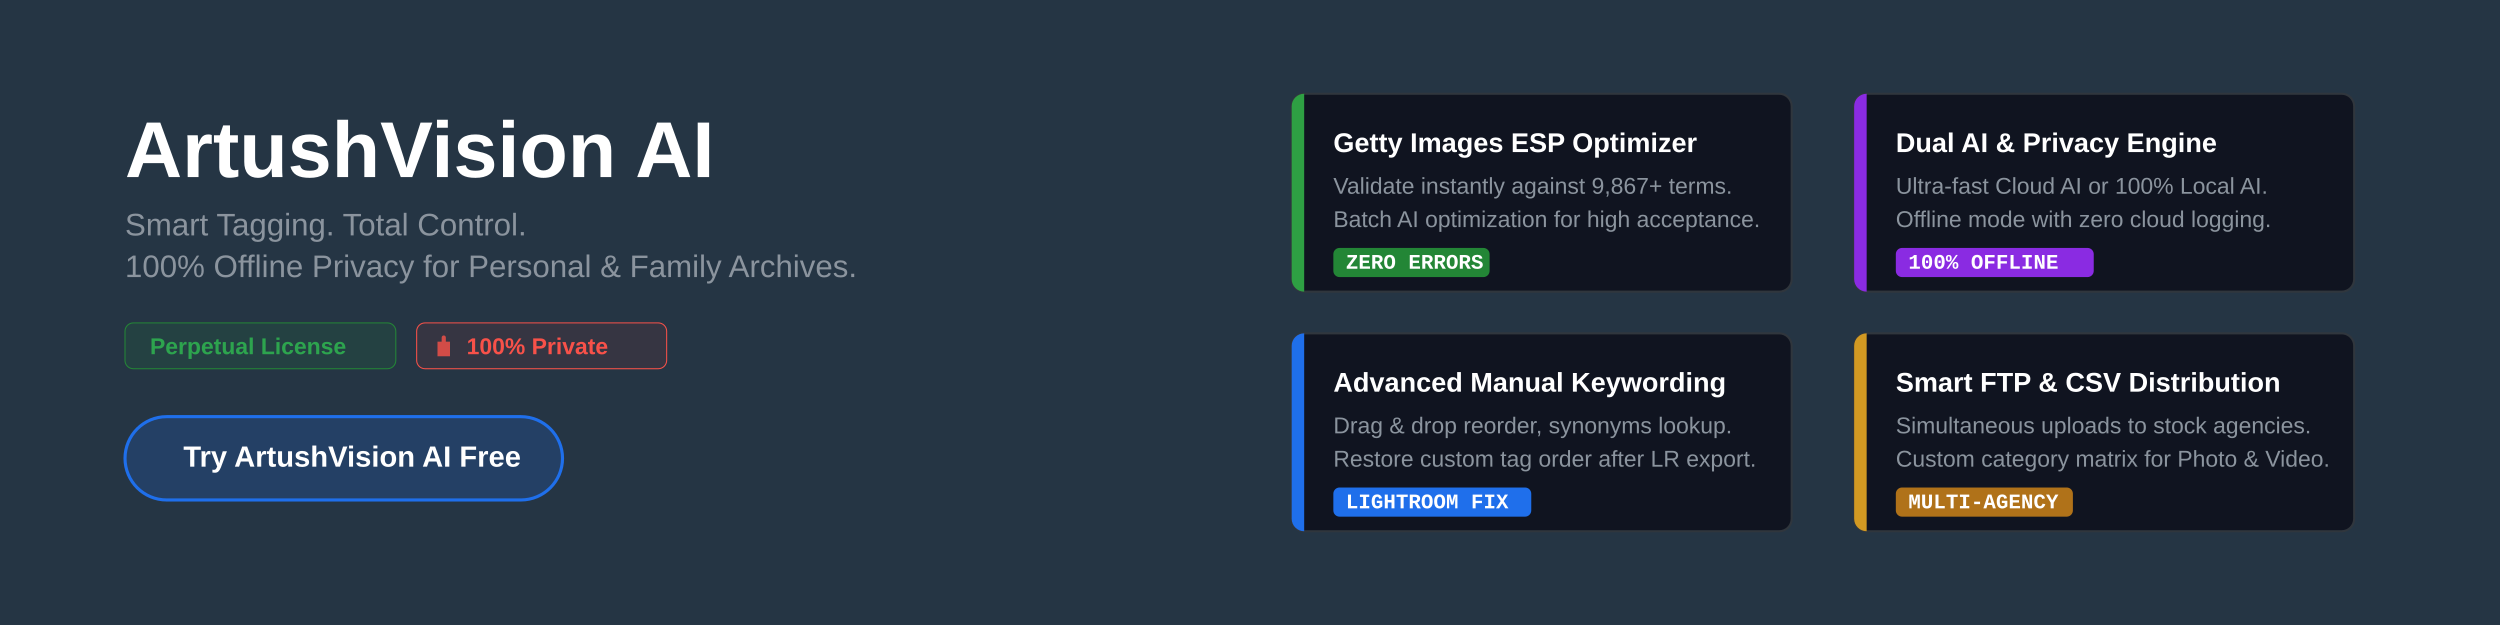
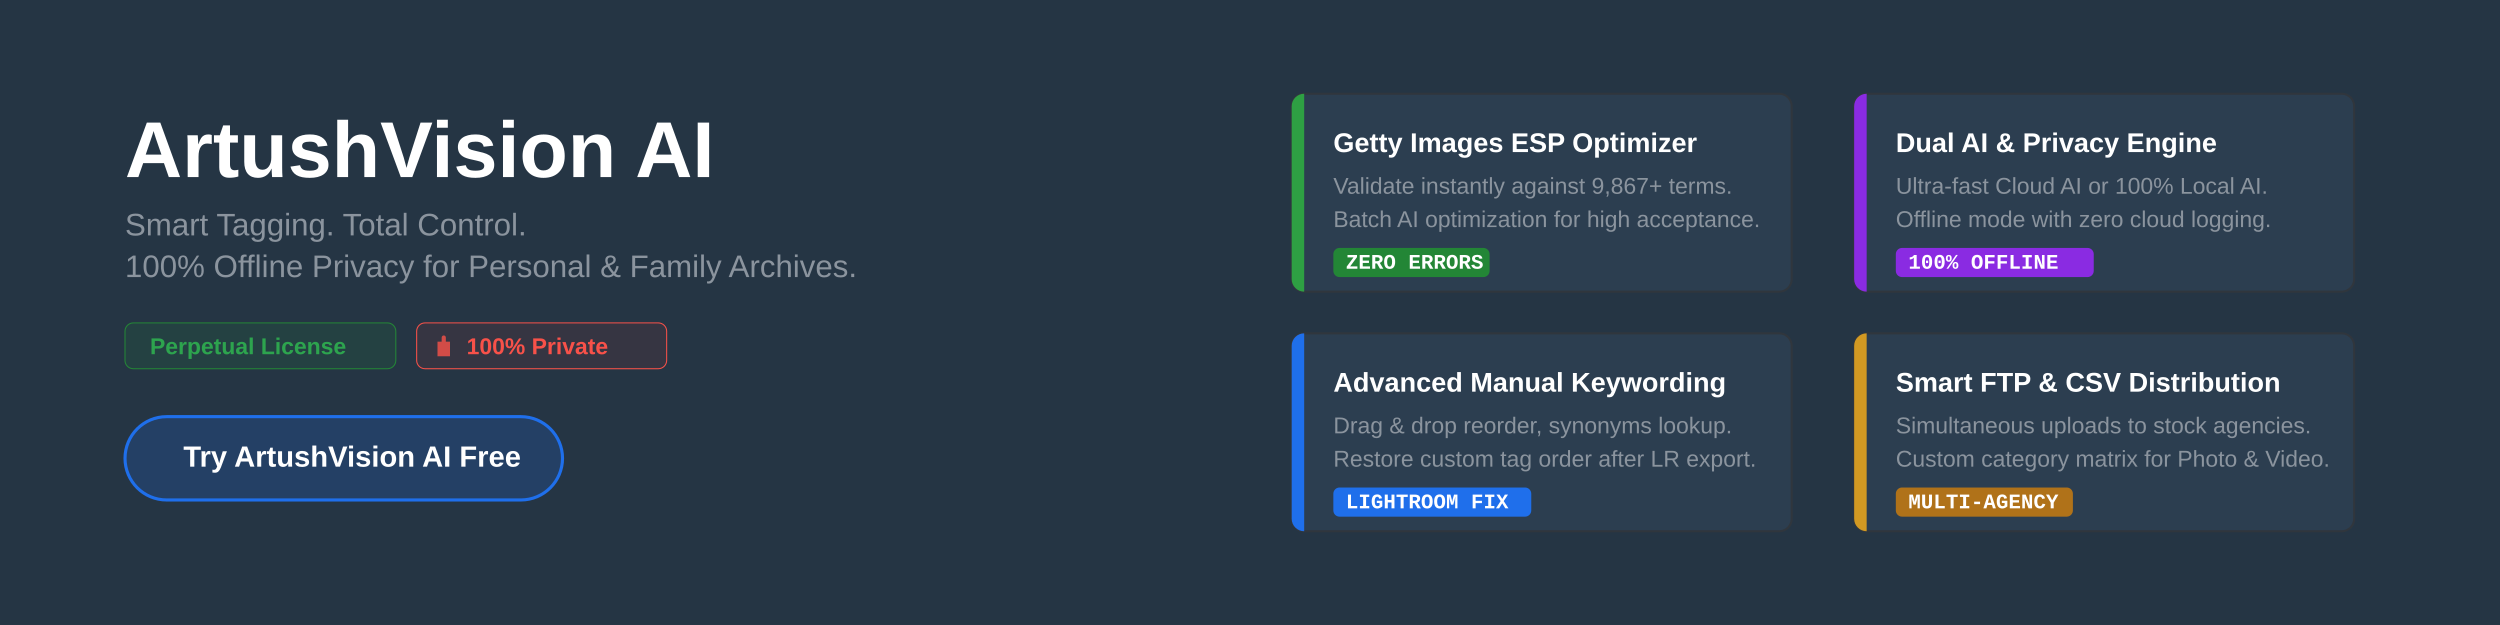
<svg xmlns="http://www.w3.org/2000/svg" id="Vrstva_1" version="1.1" viewBox="0 0 841.89 210.47">
  <defs>
    <style>
      .st0 {
        fill: #2da44e;
      }

      .st0, .st1, .st2 {
        font-size: 7.72px;
      }

      .st0, .st1, .st2, .st3, .st4, .st5, .st6, .st7 {
        isolation: isolate;
      }

      .st0, .st2, .st3, .st4, .st5 {
        font-family: Arial-BoldMT, Arial;
      }

      .st0, .st2, .st3, .st4, .st5, .st6 {
        font-weight: 700;
      }

      .st8 {
        fill: #2ea043;
      }

      .st1, .st7 {
        fill: #8b949e;
        font-family: ArialMT, Arial;
      }

      .st9 {
        fill: #b07219;
      }

      .st10 {
+         fill: #2c3e50;
+         stroke: #30363d;
+         stroke-width: .7px;
+       }
+ 
+       .st10, .st11, .st12, .st13 {
+         stroke-miterlimit: 2.81;
+       }
+ 
+       .st11 {
        fill-opacity: .2;
        stroke: #1f6feb;
        stroke-width: 1.05px;
      }

-       .st10, .st11 {
+       .st11, .st14 {
        fill: #1f6feb;
-       }
- 
-       .st10, .st12, .st13, .st14 {
-         stroke-miterlimit: 2.81;
      }

      .st2, .st15 {
        fill: #f85149;
      }

      .st16 {
        fill: #8a2be2;
      }

      .st17 {
        fill: #d29922;
      }

      .st3 {
        font-size: 26.66px;
      }

      .st3, .st4, .st5, .st6 {
        fill: #fff;
      }

      .st12 {
        fill: #da3633;
        fill-opacity: .1;
        stroke: #f85149;
      }

      .st12, .st13 {
        stroke-width: .35px;
      }

      .st4 {
        font-size: 9.12px;
      }

      .st5 {
        font-size: 9.82px;
      }

      .st6 {
        font-family: CourierNewPS-BoldMT, 'Courier New';
        font-size: 7.02px;
      }

      .st13 {
        fill-opacity: .15;
        stroke: #238636;
      }

      .st13, .st18 {
        fill: #238636;
      }

      .st7 {
        font-size: 10.52px;
      }

      .st19 {
        fill: #253544;
      }

      .st15 {
        fill-opacity: .8;
-       }
- 
-       .st14 {
-         fill: #101420;
-         stroke: #30363d;
-         stroke-width: .7px;
      }
    </style>
  </defs>
  <rect class="st19" width="841.89" height="210.47" />
  <g>
    <text class="st3" transform="translate(42.09 59.63)">
      <tspan x="0" y="0">ArtushVision AI</tspan>
    </text>
    <text class="st7" transform="translate(42.09 79.28)">
      <tspan x="0" y="0">Smart Tagging. Total Control.</tspan>
    </text>
    <text class="st7" transform="translate(42.09 93.31)">
      <tspan x="0" y="0">100% Offline Privacy for Personal &amp; Family Archives.</tspan>
    </text>
    <g>
      <g>
        <rect class="st13" x="42.09" y="108.74" width="91.2" height="15.43" rx="2.81" ry="2.81" />
        <text class="st0" transform="translate(50.51 119.27)">
          <tspan x="0" y="0">Perpetual License</tspan>
        </text>
      </g>
      <g>
        <rect class="st12" x="140.31" y="108.74" width="84.19" height="15.43" rx="2.81" ry="2.81" />
        <path class="st15" d="M148.73,113.66v1.4h-1.4v4.91h4.21v-4.91h-1.4v-1.4c0-.39-.31-.7-.7-.7s-.7.31-.7.7Z" />
        <text class="st2" transform="translate(157.15 119.27)">
          <tspan x="0" y="0">100% Private</tspan>
        </text>
      </g>
    </g>
    <g>
-       <path class="st10" d="M56.13,140.31h119.27c7.75,0,14.03,6.28,14.03,14.03h0c0,7.75-6.28,14.03-14.03,14.03H56.13c-7.75,0-14.03-6.28-14.03-14.03h0c0-7.75,6.28-14.03,14.03-14.03Z" />
+       <path class="st11" d="M56.13,140.31h119.27c7.75,0,14.03,6.28,14.03,14.03h0c0,7.75-6.28,14.03-14.03,14.03H56.13c-7.75,0-14.03-6.28-14.03-14.03h0c0-7.75,6.28-14.03,14.03-14.03Z" />
      <text class="st5" transform="translate(61.74 157.15)">
        <tspan x="0" y="0">Try ArtushVision AI Free</tspan>
      </text>
    </g>
  </g>
  <g>
-     <rect class="st14" x="434.98" y="31.57" width="168.38" height="66.65" rx="4.21" ry="4.21" />
+     <rect class="st10" x="434.98" y="31.57" width="168.38" height="66.65" rx="4.21" ry="4.21" />
    <path class="st8" d="M434.98,35.78v58.23c0,2.32,1.88,4.21,4.21,4.21V31.57c-2.32,0-4.21,1.88-4.21,4.21" />
    <text class="st4" transform="translate(449.01 51.21)">
      <tspan x="0" y="0">Getty Images ESP Optimizer</tspan>
    </text>
    <text class="st1" transform="translate(449.01 65.25)">
      <tspan x="0" y="0">Validate instantly against 9,867+ terms.</tspan>
    </text>
    <text class="st1" transform="translate(449.01 76.47)">
      <tspan x="0" y="0">Batch AI optimization for high acceptance.</tspan>
    </text>
    <rect class="st18" x="449.01" y="83.49" width="52.62" height="9.82" rx="2.1" ry="2.1" />
    <text class="st6" transform="translate(453.22 90.5)">
      <tspan x="0" y="0">ZERO ERRORS</tspan>
    </text>
  </g>
  <g>
-     <rect class="st14" x="624.4" y="31.57" width="168.38" height="66.65" rx="4.21" ry="4.21" />
+     <rect class="st10" x="624.4" y="31.57" width="168.38" height="66.65" rx="4.21" ry="4.21" />
    <path class="st16" d="M624.4,35.78v58.23c0,2.32,1.88,4.21,4.21,4.21V31.57c-2.32,0-4.21,1.88-4.21,4.21" />
    <text class="st4" transform="translate(638.43 51.21)">
      <tspan x="0" y="0">Dual AI &amp; Privacy Engine</tspan>
    </text>
    <text class="st1" transform="translate(638.43 65.25)">
      <tspan x="0" y="0">Ultra-fast Cloud AI or 100% Local AI.</tspan>
    </text>
    <text class="st1" transform="translate(638.43 76.47)">
      <tspan x="0" y="0">Offline mode with zero cloud logging.</tspan>
    </text>
    <rect class="st16" x="638.43" y="83.49" width="66.65" height="9.82" rx="2.1" ry="2.1" />
    <text class="st6" transform="translate(642.64 90.5)">
      <tspan x="0" y="0">100% OFFLINE</tspan>
    </text>
  </g>
  <g>
-     <rect class="st14" x="434.98" y="112.25" width="168.38" height="66.65" rx="4.21" ry="4.21" />
-     <path class="st11" d="M434.98,116.46v58.23c0,2.32,1.88,4.21,4.21,4.21v-66.65c-2.32,0-4.21,1.88-4.21,4.21" />
+     <rect class="st10" x="434.98" y="112.25" width="168.38" height="66.65" rx="4.21" ry="4.21" />
+     <path class="st14" d="M434.98,116.46v58.23c0,2.32,1.88,4.21,4.21,4.21v-66.65c-2.32,0-4.21,1.88-4.21,4.21" />
    <text class="st4" transform="translate(449.01 131.9)">
      <tspan x="0" y="0">Advanced Manual Keywording</tspan>
    </text>
    <text class="st1" transform="translate(449.01 145.93)">
      <tspan x="0" y="0">Drag &amp; drop reorder, synonyms lookup.</tspan>
    </text>
    <text class="st1" transform="translate(449.01 157.15)">
      <tspan x="0" y="0">Restore custom tag order after LR export.</tspan>
    </text>
-     <rect class="st11" x="449.01" y="164.17" width="66.65" height="9.82" rx="2.1" ry="2.1" />
+     <rect class="st14" x="449.01" y="164.17" width="66.65" height="9.82" rx="2.1" ry="2.1" />
    <text class="st6" transform="translate(453.22 171.18)">
      <tspan x="0" y="0">LIGHTROOM FIX</tspan>
    </text>
  </g>
  <g>
-     <rect class="st14" x="624.4" y="112.25" width="168.38" height="66.65" rx="4.21" ry="4.21" />
+     <rect class="st10" x="624.4" y="112.25" width="168.38" height="66.65" rx="4.21" ry="4.21" />
    <path class="st17" d="M624.4,116.46v58.23c0,2.32,1.88,4.21,4.21,4.21v-66.65c-2.32,0-4.21,1.88-4.21,4.21" />
    <text class="st4" transform="translate(638.43 131.9)">
      <tspan x="0" y="0">Smart FTP &amp; CSV Distribution</tspan>
    </text>
    <text class="st1" transform="translate(638.43 145.93)">
      <tspan x="0" y="0">Simultaneous uploads to stock agencies.</tspan>
    </text>
    <text class="st1" transform="translate(638.43 157.15)">
      <tspan x="0" y="0">Custom category matrix for Photo &amp; Video.</tspan>
    </text>
    <rect class="st9" x="638.43" y="164.17" width="59.63" height="9.82" rx="2.1" ry="2.1" />
    <text class="st6" transform="translate(642.64 171.18)">
      <tspan x="0" y="0">MULTI-AGENCY</tspan>
    </text>
  </g>
</svg>
